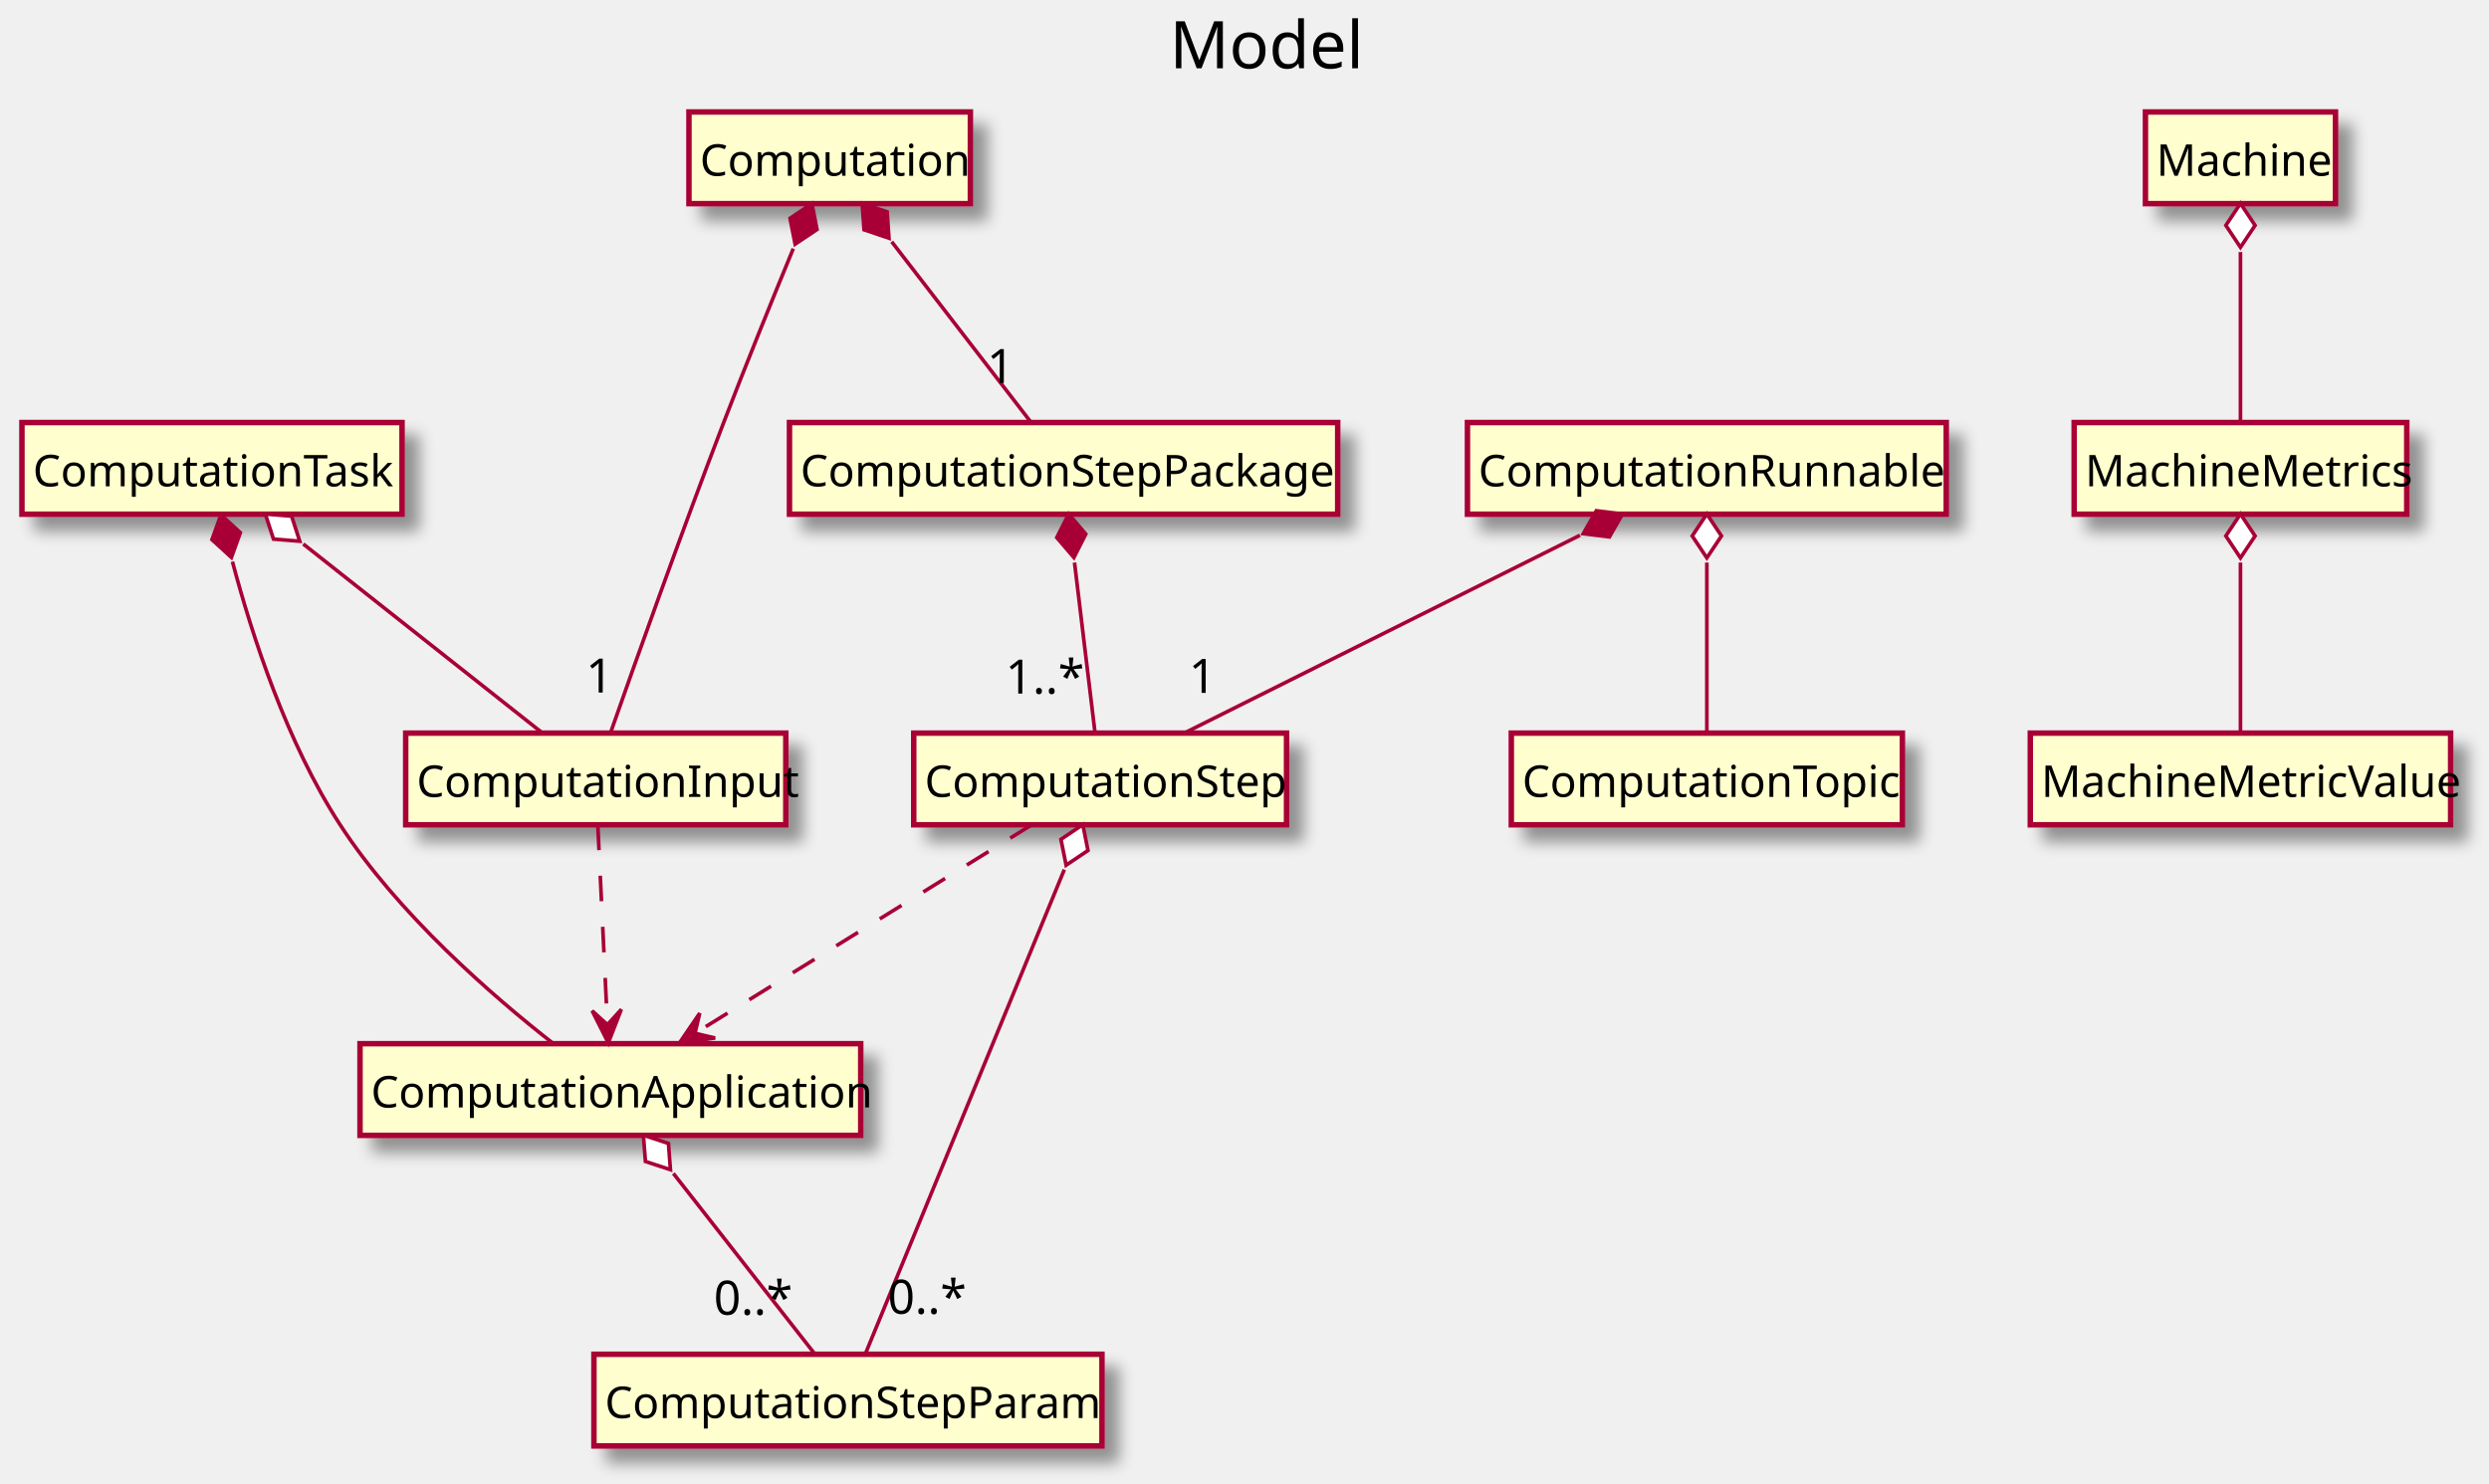
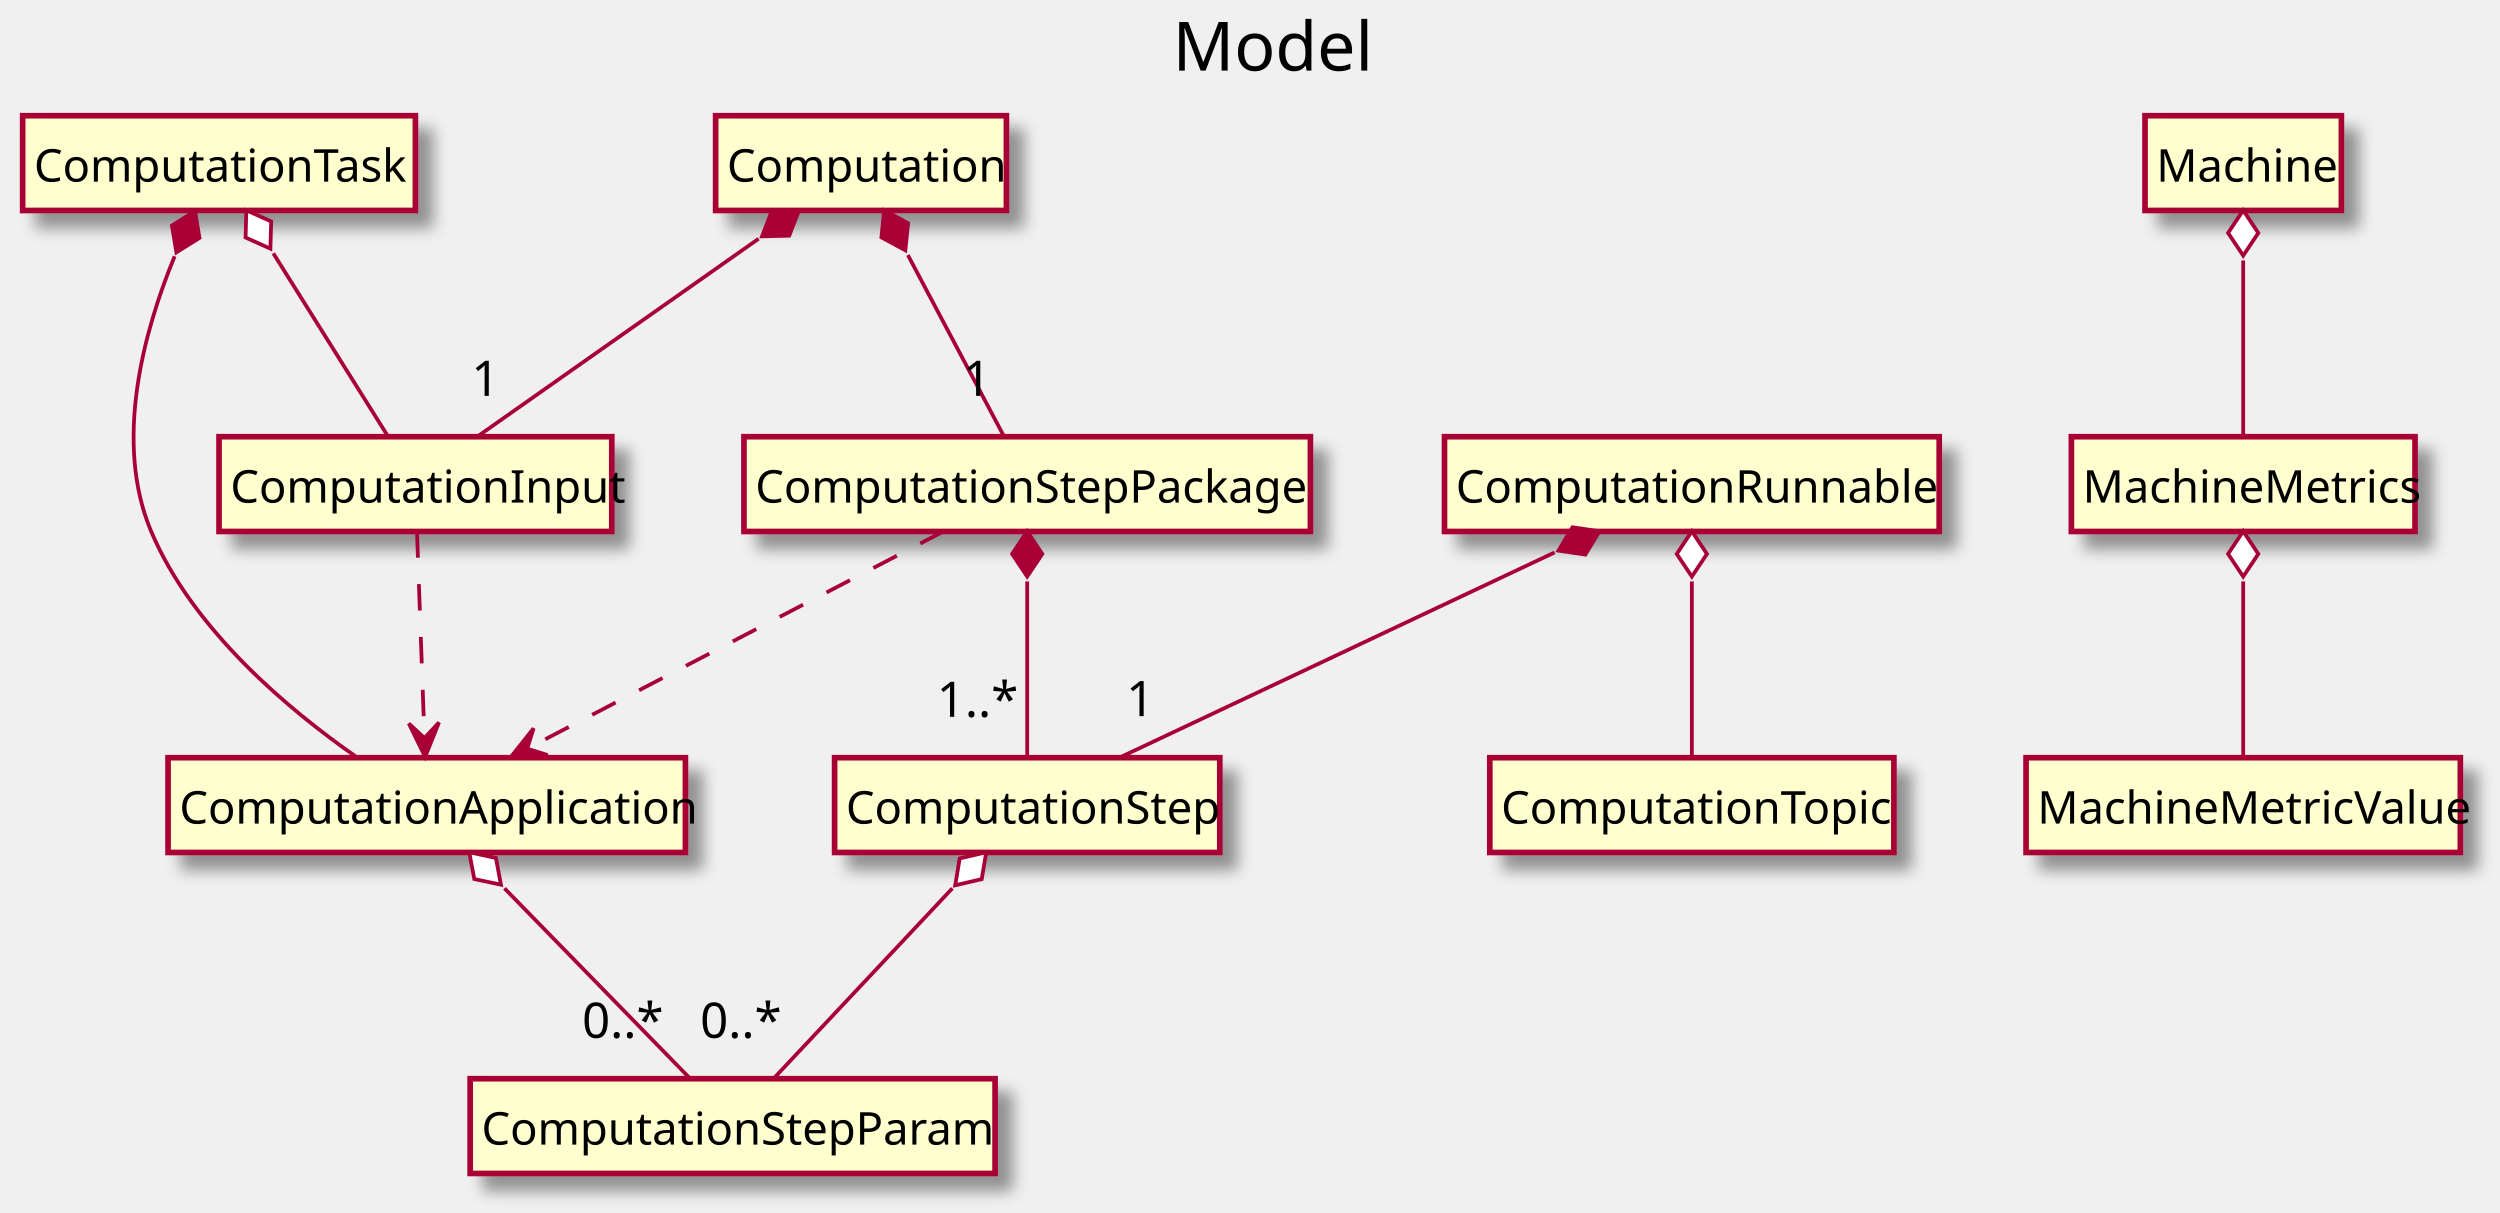
- <svg xmlns="http://www.w3.org/2000/svg" contentScriptType="application/ecmascript" contentStyleType="text/css" height="406px" preserveAspectRatio="none" style="width:681px;height:406px;" version="1.1" viewBox="0 0 681 406" width="681px" zoomAndPan="magnify">
+ <svg xmlns="http://www.w3.org/2000/svg" contentScriptType="application/ecmascript" contentStyleType="text/css" height="321px" preserveAspectRatio="none" style="width:662px;height:321px;" version="1.1" viewBox="0 0 662 321" width="662px" zoomAndPan="magnify">
  <defs>
-     <filter height="300%" id="f1iqrw3px5tryk" width="300%" x="-1" y="-1">
+     <filter height="300%" id="fn0n8ux981hga" width="300%" x="-1" y="-1">
      <feGaussianBlur result="blurOut" stdDeviation="2.0" />
      <feColorMatrix in="blurOut" result="blurOut2" type="matrix" values="0 0 0 0 0 0 0 0 0 0 0 0 0 0 0 0 0 0 .4 0" />
      <feOffset dx="4.0" dy="4.0" in="blurOut2" result="blurOut3" />
      <feBlend in="SourceGraphic" in2="blurOut3" mode="normal" />
    </filter>
  </defs>
  <g>
-     <text fill="#000000" font-family="sans-serif" font-size="18" lengthAdjust="spacingAndGlyphs" textLength="49" x="320" y="18.686">Model</text>
-     <rect fill="#FEFECE" filter="url(#f1iqrw3px5tryk)" height="25.094" id="ComputationTask" style="stroke: #A80036; stroke-width: 1.5;" width="104" x="6" y="115.641" />
-     <text fill="#000000" font-family="sans-serif" font-size="12" lengthAdjust="spacingAndGlyphs" textLength="98" x="9" y="133.098">ComputationTask</text>
-     <rect fill="#FEFECE" filter="url(#f1iqrw3px5tryk)" height="25.094" id="ComputationApplication" style="stroke: #A80036; stroke-width: 1.5;" width="137" x="98.5" y="285.641" />
-     <text fill="#000000" font-family="sans-serif" font-size="12" lengthAdjust="spacingAndGlyphs" textLength="131" x="101.5" y="303.098">ComputationApplication</text>
-     <rect fill="#FEFECE" filter="url(#f1iqrw3px5tryk)" height="25.094" id="ComputationInput" style="stroke: #A80036; stroke-width: 1.5;" width="104" x="111" y="200.641" />
-     <text fill="#000000" font-family="sans-serif" font-size="12" lengthAdjust="spacingAndGlyphs" textLength="98" x="114" y="218.098">ComputationInput</text>
-     <rect fill="#FEFECE" filter="url(#f1iqrw3px5tryk)" height="25.094" id="ComputationStep" style="stroke: #A80036; stroke-width: 1.5;" width="102" x="250" y="200.641" />
-     <text fill="#000000" font-family="sans-serif" font-size="12" lengthAdjust="spacingAndGlyphs" textLength="96" x="253" y="218.098">ComputationStep</text>
-     <rect fill="#FEFECE" filter="url(#f1iqrw3px5tryk)" height="25.094" id="ComputationStepPackage" style="stroke: #A80036; stroke-width: 1.5;" width="150" x="216" y="115.641" />
-     <text fill="#000000" font-family="sans-serif" font-size="12" lengthAdjust="spacingAndGlyphs" textLength="144" x="219" y="133.098">ComputationStepPackage</text>
-     <rect fill="#FEFECE" filter="url(#f1iqrw3px5tryk)" height="25.094" id="ComputationStepParam" style="stroke: #A80036; stroke-width: 1.5;" width="139" x="162.5" y="370.641" />
-     <text fill="#000000" font-family="sans-serif" font-size="12" lengthAdjust="spacingAndGlyphs" textLength="133" x="165.5" y="388.098">ComputationStepParam</text>
-     <rect fill="#FEFECE" filter="url(#f1iqrw3px5tryk)" height="25.094" id="ComputationRunnable" style="stroke: #A80036; stroke-width: 1.5;" width="131" x="401.5" y="115.641" />
-     <text fill="#000000" font-family="sans-serif" font-size="12" lengthAdjust="spacingAndGlyphs" textLength="125" x="404.5" y="133.098">ComputationRunnable</text>
-     <rect fill="#FEFECE" filter="url(#f1iqrw3px5tryk)" height="25.094" id="ComputationTopic" style="stroke: #A80036; stroke-width: 1.5;" width="107" x="413.5" y="200.641" />
-     <text fill="#000000" font-family="sans-serif" font-size="12" lengthAdjust="spacingAndGlyphs" textLength="101" x="416.5" y="218.098">ComputationTopic</text>
-     <rect fill="#FEFECE" filter="url(#f1iqrw3px5tryk)" height="25.094" id="Computation" style="stroke: #A80036; stroke-width: 1.5;" width="77" x="188.5" y="30.641" />
-     <text fill="#000000" font-family="sans-serif" font-size="12" lengthAdjust="spacingAndGlyphs" textLength="71" x="191.5" y="48.098">Computation</text>
-     <rect fill="#FEFECE" filter="url(#f1iqrw3px5tryk)" height="25.094" id="Machine" style="stroke: #A80036; stroke-width: 1.5;" width="52" x="587" y="30.641" />
-     <text fill="#000000" font-family="sans-serif" font-size="12" lengthAdjust="spacingAndGlyphs" textLength="46" x="590" y="48.098">Machine</text>
-     <rect fill="#FEFECE" filter="url(#f1iqrw3px5tryk)" height="25.094" id="MachineMetrics" style="stroke: #A80036; stroke-width: 1.5;" width="91" x="567.5" y="115.641" />
-     <text fill="#000000" font-family="sans-serif" font-size="12" lengthAdjust="spacingAndGlyphs" textLength="85" x="570.5" y="133.098">MachineMetrics</text>
-     <rect fill="#FEFECE" filter="url(#f1iqrw3px5tryk)" height="25.094" id="MachineMetricValue" style="stroke: #A80036; stroke-width: 1.5;" width="115" x="555.5" y="200.641" />
-     <text fill="#000000" font-family="sans-serif" font-size="12" lengthAdjust="spacingAndGlyphs" textLength="109" x="558.5" y="218.098">MachineMetricValue</text>
-     <path d="M63.597,153.705 C68.992,174.096 78.496,203.273 93,225.641 C108.939,250.223 134.826,272.653 151.374,285.6 " fill="none" id="ComputationTask-ComputationApplication" style="stroke: #A80036; stroke-width: 1.0;" />
-     <polygon fill="#A80036" points="60.444,140.908,57.995,147.69,63.314,152.56,65.763,145.777,60.444,140.908" style="stroke: #A80036; stroke-width: 1.0;" />
-     <path d="M82.976,148.884 C103.287,164.939 131.261,187.052 148.186,200.431 " fill="none" id="ComputationTask-ComputationInput" style="stroke: #A80036; stroke-width: 1.0;" />
-     <polygon fill="#FFFFFF" points="72.6,140.682,74.826,147.54,82.014,148.123,79.787,141.264,72.6,140.682" style="stroke: #A80036; stroke-width: 1.0;" />
-     <path d="M184.237,321.151 C196.624,336.968 212.837,357.671 222.829,370.43 " fill="none" id="ComputationApplication-ComputationStepParam" style="stroke: #A80036; stroke-width: 1.0;" />
-     <polygon fill="#FFFFFF" points="176.038,310.681,176.588,317.872,183.436,320.129,182.887,312.939,176.038,310.681" style="stroke: #A80036; stroke-width: 1.0;" />
-     <text fill="#000000" font-family="sans-serif" font-size="13" lengthAdjust="spacingAndGlyphs" textLength="20" x="195.28" y="359.822">0..*</text>
-     <path d="M163.556,225.682 C164.239,239.849 165.402,263.989 166.186,280.246 " fill="none" id="ComputationInput-ComputationApplication" style="stroke: #A80036; stroke-width: 1.0; stroke-dasharray: 7.0,7.0;" />
-     <polygon fill="#A80036" points="166.436,285.431,169.997,276.248,166.195,280.437,162.006,276.634,166.436,285.431" style="stroke: #A80036; stroke-width: 1.0;" />
-     <path d="M293.991,153.963 C295.845,169.353 298.141,188.415 299.589,200.431 " fill="none" id="ComputationStepPackage-ComputationStep" style="stroke: #A80036; stroke-width: 1.0;" />
-     <polygon fill="#A80036" points="292.39,140.682,289.137,147.117,293.826,152.595,297.079,146.16,292.39,140.682" style="stroke: #A80036; stroke-width: 1.0;" />
-     <text fill="#000000" font-family="sans-serif" font-size="13" lengthAdjust="spacingAndGlyphs" textLength="20" x="275.096" y="189.822">1..*</text>
-     <path d="M291.204,237.993 C276.173,274.589 247.987,343.216 236.776,370.512 " fill="none" id="ComputationStep-ComputationStepParam" style="stroke: #A80036; stroke-width: 1.0;" />
-     <polygon fill="#FFFFFF" points="296.257,225.688,290.277,229.718,291.698,236.788,297.678,232.757,296.257,225.688" style="stroke: #A80036; stroke-width: 1.0;" />
-     <text fill="#000000" font-family="sans-serif" font-size="13" lengthAdjust="spacingAndGlyphs" textLength="20" x="242.871" y="359.552">0..*</text>
-     <path d="M282.368,225.682 C258.303,240.588 216.412,266.535 190.277,282.723 " fill="none" id="ComputationStep-ComputationApplication" style="stroke: #A80036; stroke-width: 1.0; stroke-dasharray: 7.0,7.0;" />
-     <polygon fill="#A80036" points="185.906,285.431,195.663,284.091,190.156,282.798,191.45,277.291,185.906,285.431" style="stroke: #A80036; stroke-width: 1.0;" />
-     <path d="M432.286,146.498 C399.816,162.733 352.229,186.527 324.153,200.565 " fill="none" id="ComputationRunnable-ComputationStep" style="stroke: #A80036; stroke-width: 1.0;" />
-     <polygon fill="#A80036" points="443.918,140.682,436.762,139.787,433.185,146.049,440.341,146.943,443.918,140.682" style="stroke: #A80036; stroke-width: 1.0;" />
-     <text fill="#000000" font-family="sans-serif" font-size="13" lengthAdjust="spacingAndGlyphs" textLength="7" x="325.26" y="189.625">1</text>
-     <path d="M467,153.963 C467,169.353 467,188.415 467,200.431 " fill="none" id="ComputationRunnable-ComputationTopic" style="stroke: #A80036; stroke-width: 1.0;" />
-     <polygon fill="#FFFFFF" points="467,140.682,463,146.682,467,152.682,471,146.682,467,140.682" style="stroke: #A80036; stroke-width: 1.0;" />
-     <path d="M243.972,66.152 C256.168,81.968 272.132,102.671 281.97,115.431 " fill="none" id="Computation-ComputationStepPackage" style="stroke: #A80036; stroke-width: 1.0;" />
-     <polygon fill="#A80036" points="235.899,55.682,236.395,62.876,243.227,65.184,242.731,57.99,235.899,55.682" style="stroke: #A80036; stroke-width: 1.0;" />
-     <text fill="#000000" font-family="sans-serif" font-size="13" lengthAdjust="spacingAndGlyphs" textLength="7" x="270.036" y="104.822">1</text>
-     <path d="M217.043,68.049 C211.34,81.899 204.122,99.697 198,115.641 C186.309,146.087 173.448,182.316 167.063,200.503 " fill="none" id="Computation-ComputationInput" style="stroke: #A80036; stroke-width: 1.0;" />
-     <polygon fill="#A80036" points="222.144,55.729,216.153,59.741,217.552,66.815,223.544,62.803,222.144,55.729" style="stroke: #A80036; stroke-width: 1.0;" />
-     <text fill="#000000" font-family="sans-serif" font-size="13" lengthAdjust="spacingAndGlyphs" textLength="7" x="160.295" y="189.538">1</text>
-     <path d="M613,68.963 C613,84.353 613,103.415 613,115.431 " fill="none" id="Machine-MachineMetrics" style="stroke: #A80036; stroke-width: 1.0;" />
-     <polygon fill="#FFFFFF" points="613,55.682,609,61.682,613,67.682,617,61.682,613,55.682" style="stroke: #A80036; stroke-width: 1.0;" />
-     <path d="M613,153.963 C613,169.353 613,188.415 613,200.431 " fill="none" id="MachineMetrics-MachineMetricValue" style="stroke: #A80036; stroke-width: 1.0;" />
-     <polygon fill="#FFFFFF" points="613,140.682,609,146.682,613,152.682,617,146.682,613,140.682" style="stroke: #A80036; stroke-width: 1.0;" />
+     <text fill="#000000" font-family="sans-serif" font-size="18" lengthAdjust="spacingAndGlyphs" textLength="49" x="310.5" y="18.686">Model</text>
+     <rect fill="#FEFECE" filter="url(#fn0n8ux981hga)" height="25.094" id="ComputationTask" style="stroke: #A80036; stroke-width: 1.5;" width="104" x="6" y="30.641" />
+     <text fill="#000000" font-family="sans-serif" font-size="12" lengthAdjust="spacingAndGlyphs" textLength="98" x="9" y="48.098">ComputationTask</text>
+     <rect fill="#FEFECE" filter="url(#fn0n8ux981hga)" height="25.094" id="ComputationApplication" style="stroke: #A80036; stroke-width: 1.5;" width="137" x="44.5" y="200.641" />
+     <text fill="#000000" font-family="sans-serif" font-size="12" lengthAdjust="spacingAndGlyphs" textLength="131" x="47.5" y="218.098">ComputationApplication</text>
+     <rect fill="#FEFECE" filter="url(#fn0n8ux981hga)" height="25.094" id="ComputationInput" style="stroke: #A80036; stroke-width: 1.5;" width="104" x="58" y="115.641" />
+     <text fill="#000000" font-family="sans-serif" font-size="12" lengthAdjust="spacingAndGlyphs" textLength="98" x="61" y="133.098">ComputationInput</text>
+     <rect fill="#FEFECE" filter="url(#fn0n8ux981hga)" height="25.094" id="ComputationStep" style="stroke: #A80036; stroke-width: 1.5;" width="102" x="221" y="200.641" />
+     <text fill="#000000" font-family="sans-serif" font-size="12" lengthAdjust="spacingAndGlyphs" textLength="96" x="224" y="218.098">ComputationStep</text>
+     <rect fill="#FEFECE" filter="url(#fn0n8ux981hga)" height="25.094" id="ComputationStepPackage" style="stroke: #A80036; stroke-width: 1.5;" width="150" x="197" y="115.641" />
+     <text fill="#000000" font-family="sans-serif" font-size="12" lengthAdjust="spacingAndGlyphs" textLength="144" x="200" y="133.098">ComputationStepPackage</text>
+     <rect fill="#FEFECE" filter="url(#fn0n8ux981hga)" height="25.094" id="ComputationStepParam" style="stroke: #A80036; stroke-width: 1.5;" width="139" x="124.5" y="285.641" />
+     <text fill="#000000" font-family="sans-serif" font-size="12" lengthAdjust="spacingAndGlyphs" textLength="133" x="127.5" y="303.098">ComputationStepParam</text>
+     <rect fill="#FEFECE" filter="url(#fn0n8ux981hga)" height="25.094" id="ComputationRunnable" style="stroke: #A80036; stroke-width: 1.5;" width="131" x="382.5" y="115.641" />
+     <text fill="#000000" font-family="sans-serif" font-size="12" lengthAdjust="spacingAndGlyphs" textLength="125" x="385.5" y="133.098">ComputationRunnable</text>
+     <rect fill="#FEFECE" filter="url(#fn0n8ux981hga)" height="25.094" id="ComputationTopic" style="stroke: #A80036; stroke-width: 1.5;" width="107" x="394.5" y="200.641" />
+     <text fill="#000000" font-family="sans-serif" font-size="12" lengthAdjust="spacingAndGlyphs" textLength="101" x="397.5" y="218.098">ComputationTopic</text>
+     <rect fill="#FEFECE" filter="url(#fn0n8ux981hga)" height="25.094" id="Computation" style="stroke: #A80036; stroke-width: 1.5;" width="77" x="189.5" y="30.641" />
+     <text fill="#000000" font-family="sans-serif" font-size="12" lengthAdjust="spacingAndGlyphs" textLength="71" x="192.5" y="48.098">Computation</text>
+     <rect fill="#FEFECE" filter="url(#fn0n8ux981hga)" height="25.094" id="Machine" style="stroke: #A80036; stroke-width: 1.5;" width="52" x="568" y="30.641" />
+     <text fill="#000000" font-family="sans-serif" font-size="12" lengthAdjust="spacingAndGlyphs" textLength="46" x="571" y="48.098">Machine</text>
+     <rect fill="#FEFECE" filter="url(#fn0n8ux981hga)" height="25.094" id="MachineMetrics" style="stroke: #A80036; stroke-width: 1.5;" width="91" x="548.5" y="115.641" />
+     <text fill="#000000" font-family="sans-serif" font-size="12" lengthAdjust="spacingAndGlyphs" textLength="85" x="551.5" y="133.098">MachineMetrics</text>
+     <rect fill="#FEFECE" filter="url(#fn0n8ux981hga)" height="25.094" id="MachineMetricValue" style="stroke: #A80036; stroke-width: 1.5;" width="115" x="536.5" y="200.641" />
+     <text fill="#000000" font-family="sans-serif" font-size="12" lengthAdjust="spacingAndGlyphs" textLength="109" x="539.5" y="218.098">MachineMetricValue</text>
+     <path d="M46.239,67.865 C38,87.909 30.08,117.04 40,140.641 C50.998,166.808 76.764,188.196 94.542,200.557 " fill="none" id="ComputationTask-ComputationApplication" style="stroke: #A80036; stroke-width: 1.0;" />
+     <polygon fill="#A80036" points="51.646,55.887,45.532,59.709,46.709,66.824,52.823,63.001,51.646,55.887" style="stroke: #A80036; stroke-width: 1.0;" />
+     <path d="M72.37,67.078 C82.201,82.769 94.825,102.919 102.663,115.431 " fill="none" id="ComputationTask-ComputationInput" style="stroke: #A80036; stroke-width: 1.0;" />
+     <polygon fill="#FFFFFF" points="65.23,55.682,65.026,62.89,71.601,65.851,71.805,58.643,65.23,55.682" style="stroke: #A80036; stroke-width: 1.0;" />
+     <path d="M133.587,235.236 C149.128,251.161 169.878,272.423 182.572,285.43 " fill="none" id="ComputationApplication-ComputationStepParam" style="stroke: #A80036; stroke-width: 1.0;" />
+     <polygon fill="#FFFFFF" points="124.263,225.681,125.591,232.769,132.644,234.27,131.316,227.182,124.263,225.681" style="stroke: #A80036; stroke-width: 1.0;" />
+     <text fill="#000000" font-family="sans-serif" font-size="13" lengthAdjust="spacingAndGlyphs" textLength="20" x="154.135" y="274.822">0..*</text>
+     <path d="M110.417,140.682 C110.929,154.849 111.802,178.989 112.389,195.246 " fill="none" id="ComputationInput-ComputationApplication" style="stroke: #A80036; stroke-width: 1.0; stroke-dasharray: 7.0,7.0;" />
+     <polygon fill="#A80036" points="112.577,200.431,116.25,191.292,112.397,195.434,108.256,191.58,112.577,200.431" style="stroke: #A80036; stroke-width: 1.0;" />
+     <path d="M272,153.963 C272,169.353 272,188.415 272,200.431 " fill="none" id="ComputationStepPackage-ComputationStep" style="stroke: #A80036; stroke-width: 1.0;" />
+     <polygon fill="#A80036" points="272,140.682,268,146.682,272,152.682,276,146.682,272,140.682" style="stroke: #A80036; stroke-width: 1.0;" />
+     <text fill="#000000" font-family="sans-serif" font-size="13" lengthAdjust="spacingAndGlyphs" textLength="20" x="248.062" y="189.822">1..*</text>
+     <path d="M249.892,140.682 C221.138,155.692 170.937,181.897 139.974,198.06 " fill="none" id="ComputationStepPackage-ComputationApplication" style="stroke: #A80036; stroke-width: 1.0; stroke-dasharray: 7.0,7.0;" />
+     <polygon fill="#A80036" points="135.176,200.565,145.005,199.944,139.608,198.25,141.302,192.853,135.176,200.565" style="stroke: #A80036; stroke-width: 1.0;" />
+     <path d="M252.176,235.236 C237.21,251.161 217.228,272.423 205.005,285.43 " fill="none" id="ComputationStep-ComputationStepParam" style="stroke: #A80036; stroke-width: 1.0;" />
+     <polygon fill="#FFFFFF" points="261.154,225.681,254.13,227.314,252.936,234.426,259.96,232.793,261.154,225.681" style="stroke: #A80036; stroke-width: 1.0;" />
+     <text fill="#000000" font-family="sans-serif" font-size="13" lengthAdjust="spacingAndGlyphs" textLength="20" x="185.401" y="274.822">0..*</text>
+     <path d="M411.649,146.284 C377.213,162.523 326.446,186.465 296.547,200.565 " fill="none" id="ComputationRunnable-ComputationStep" style="stroke: #A80036; stroke-width: 1.0;" />
+     <polygon fill="#A80036" points="423.528,140.682,416.395,139.624,412.675,145.801,419.808,146.859,423.528,140.682" style="stroke: #A80036; stroke-width: 1.0;" />
+     <text fill="#000000" font-family="sans-serif" font-size="13" lengthAdjust="spacingAndGlyphs" textLength="7" x="298.229" y="189.625">1</text>
+     <path d="M448,153.963 C448,169.353 448,188.415 448,200.431 " fill="none" id="ComputationRunnable-ComputationTopic" style="stroke: #A80036; stroke-width: 1.0;" />
+     <polygon fill="#FFFFFF" points="448,140.682,444,146.682,448,152.682,452,146.682,448,140.682" style="stroke: #A80036; stroke-width: 1.0;" />
+     <path d="M240.407,67.546 C248.689,83.167 259.225,103.043 265.792,115.431 " fill="none" id="Computation-ComputationStepPackage" style="stroke: #A80036; stroke-width: 1.0;" />
+     <polygon fill="#A80036" points="234.118,55.682,233.394,62.856,239.738,66.284,240.462,59.109,234.118,55.682" style="stroke: #A80036; stroke-width: 1.0;" />
+     <text fill="#000000" font-family="sans-serif" font-size="13" lengthAdjust="spacingAndGlyphs" textLength="7" x="254.97" y="104.822">1</text>
+     <path d="M200.877,63.219 C177.982,79.323 145.933,101.866 126.648,115.431 " fill="none" id="Computation-ComputationInput" style="stroke: #A80036; stroke-width: 1.0;" />
+     <polygon fill="#A80036" points="211.593,55.682,204.384,55.861,201.777,62.585,208.986,62.405,211.593,55.682" style="stroke: #A80036; stroke-width: 1.0;" />
+     <text fill="#000000" font-family="sans-serif" font-size="13" lengthAdjust="spacingAndGlyphs" textLength="7" x="124.825" y="104.822">1</text>
+     <path d="M594,68.963 C594,84.353 594,103.415 594,115.431 " fill="none" id="Machine-MachineMetrics" style="stroke: #A80036; stroke-width: 1.0;" />
+     <polygon fill="#FFFFFF" points="594,55.682,590,61.682,594,67.682,598,61.682,594,55.682" style="stroke: #A80036; stroke-width: 1.0;" />
+     <path d="M594,153.963 C594,169.353 594,188.415 594,200.431 " fill="none" id="MachineMetrics-MachineMetricValue" style="stroke: #A80036; stroke-width: 1.0;" />
+     <polygon fill="#FFFFFF" points="594,140.682,590,146.682,594,152.682,598,146.682,594,140.682" style="stroke: #A80036; stroke-width: 1.0;" />
  </g>
</svg>
